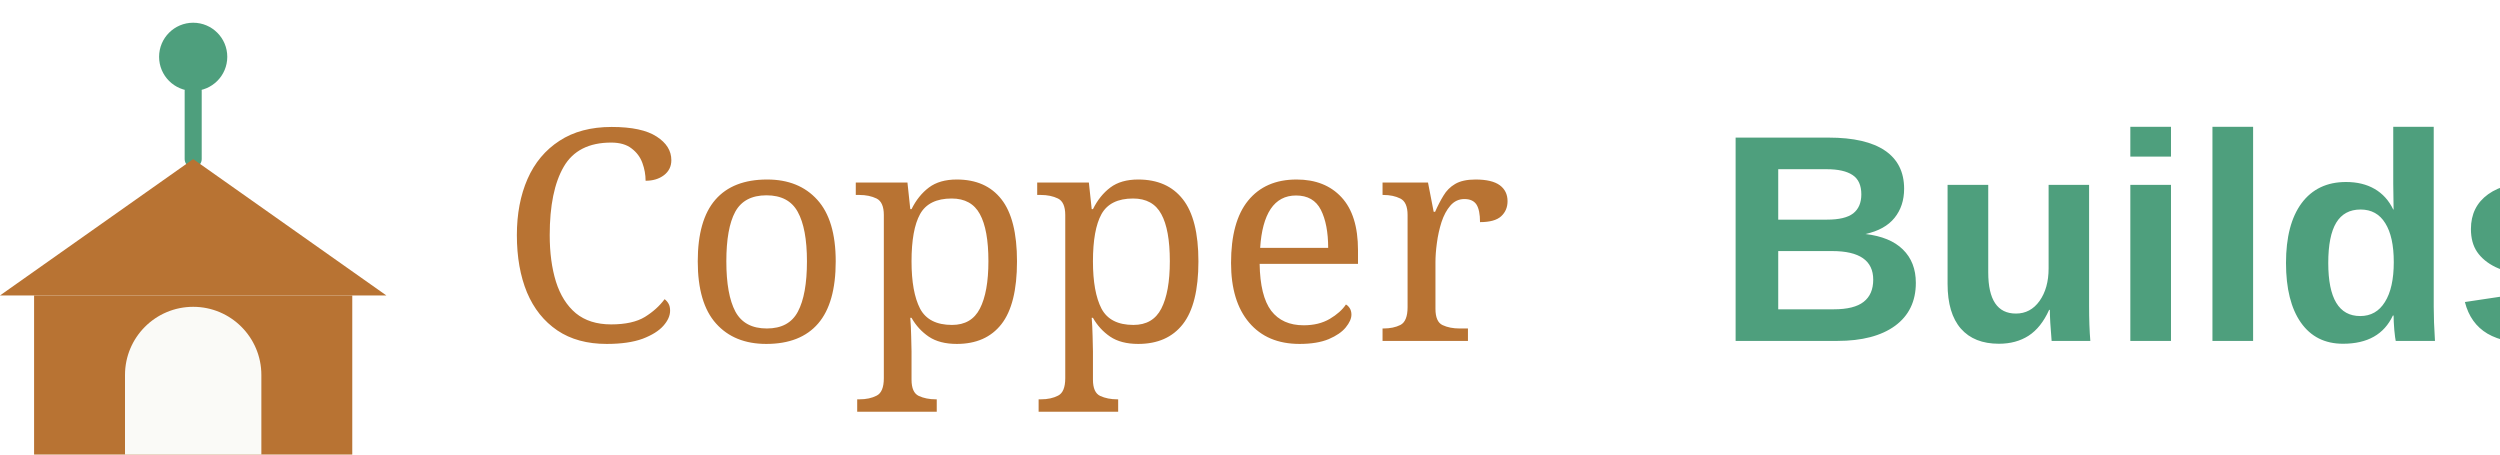
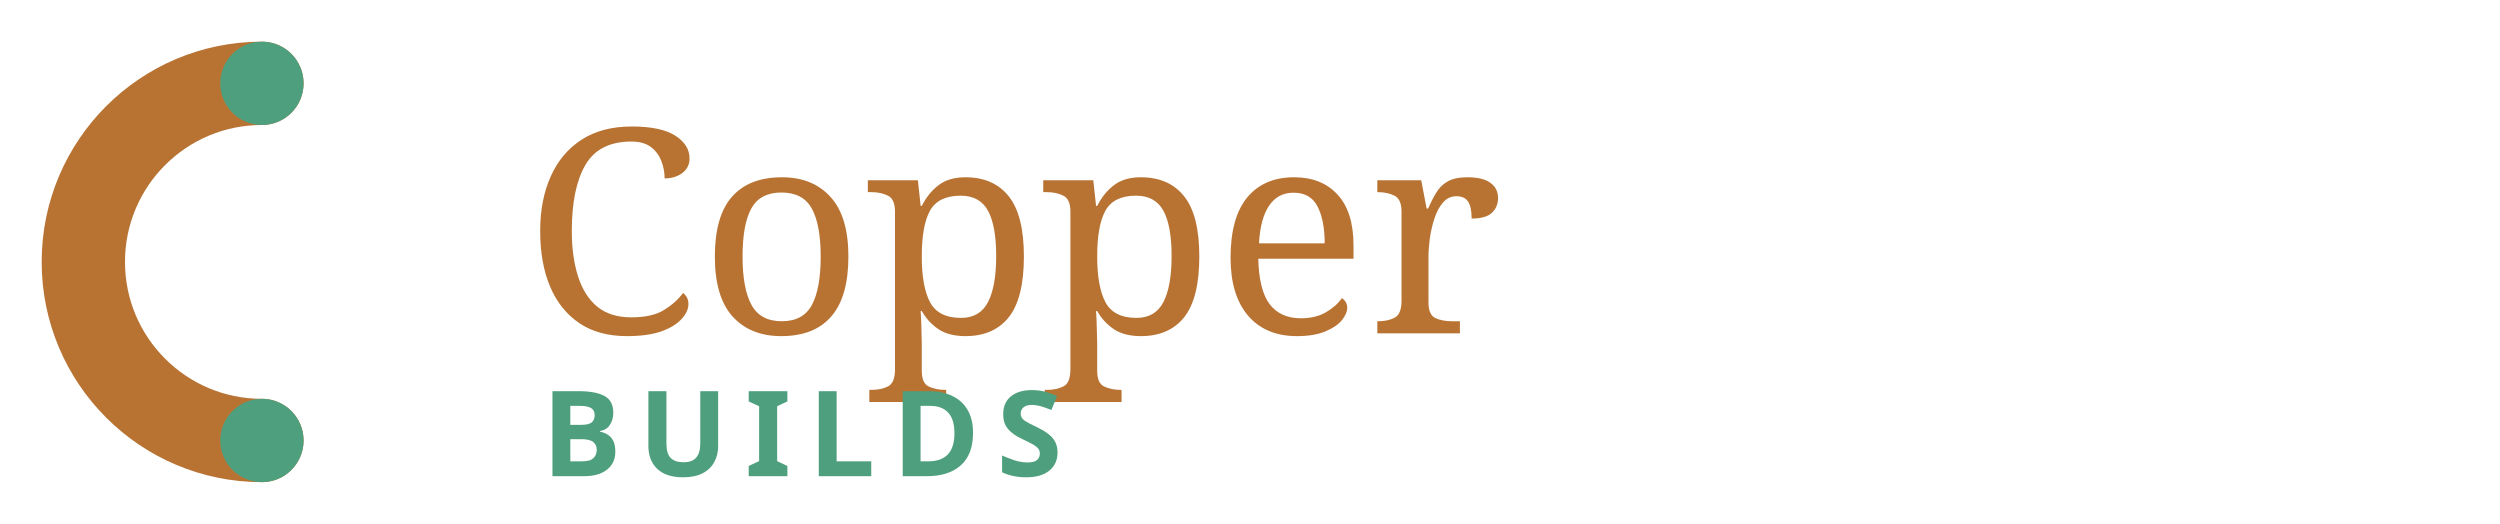
- <svg xmlns="http://www.w3.org/2000/svg" viewBox="0 0 220 40" height="40" width="220" role="img" aria-label="CopperBuilds">
-   <circle cx="17" cy="5" r="3" fill="#4E9F7D" />
-   <line x1="17" y1="8" x2="17" y2="14" stroke="#4E9F7D" stroke-width="1.5" stroke-linecap="round" />
-   <polygon points="17,14 34,26 0,26" fill="#B87333" />
-   <rect x="3" y="26" width="28" height="14" fill="#B87333" />
-   <path d="M 11 40 L 11 33 A 6 6 0 0 1 23 33 L 23 40 Z" fill="#FAFAF7" />
-   <text x="44" y="30" font-family="Calistoga,Georgia,serif" font-size="26" font-weight="400" fill="#B87333">Copper</text>
-   <text x="151" y="30" font-family="'DM Sans',Arial,sans-serif" font-size="26" font-weight="700" fill="#4E9F7D">Builds</text>
+ <svg xmlns="http://www.w3.org/2000/svg" viewBox="0 0 210 44" height="44" width="210" role="img" aria-label="CopperBuilds">
+   <path d="M 22 7 A 15 15 0 1 0 22 37" fill="none" stroke="#B87333" stroke-width="7" stroke-linecap="round" />
+   <circle cx="22" cy="7" r="3.5" fill="#4E9F7D" />
+   <circle cx="22" cy="37" r="3.5" fill="#4E9F7D" />
+   <text x="44" y="28" font-family="Calistoga, Georgia, serif" font-size="24" font-weight="400" fill="#B87333">Copper</text>
+   <text x="45.5" y="40" font-family="DM Sans, sans-serif" font-size="10" font-weight="700" letter-spacing="0.14em" fill="#4E9F7D">BUILDS</text>
</svg>
